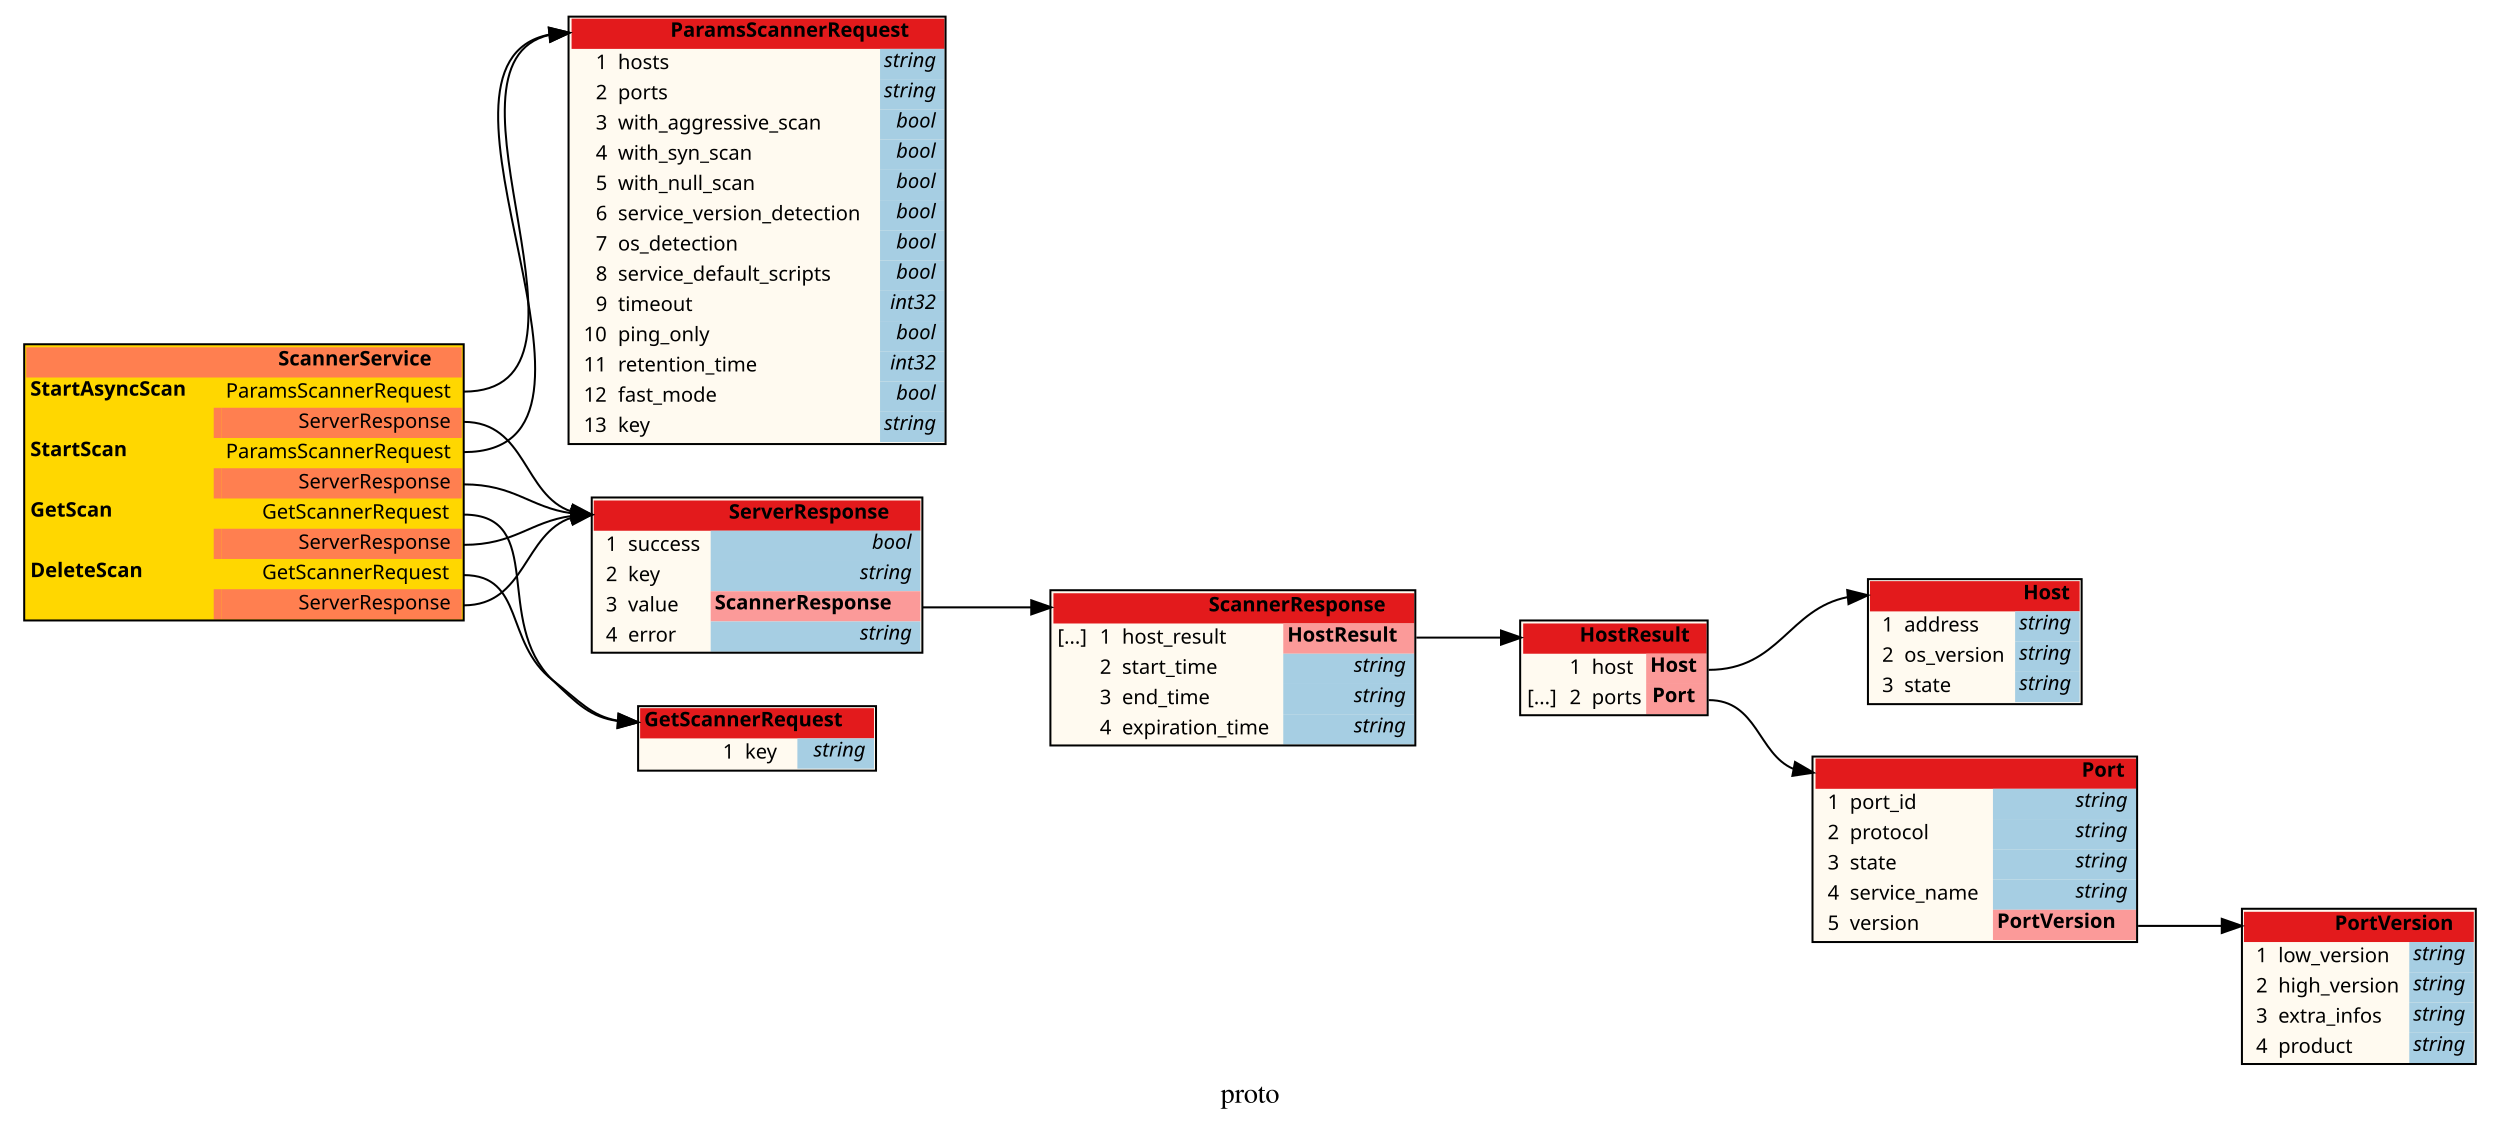
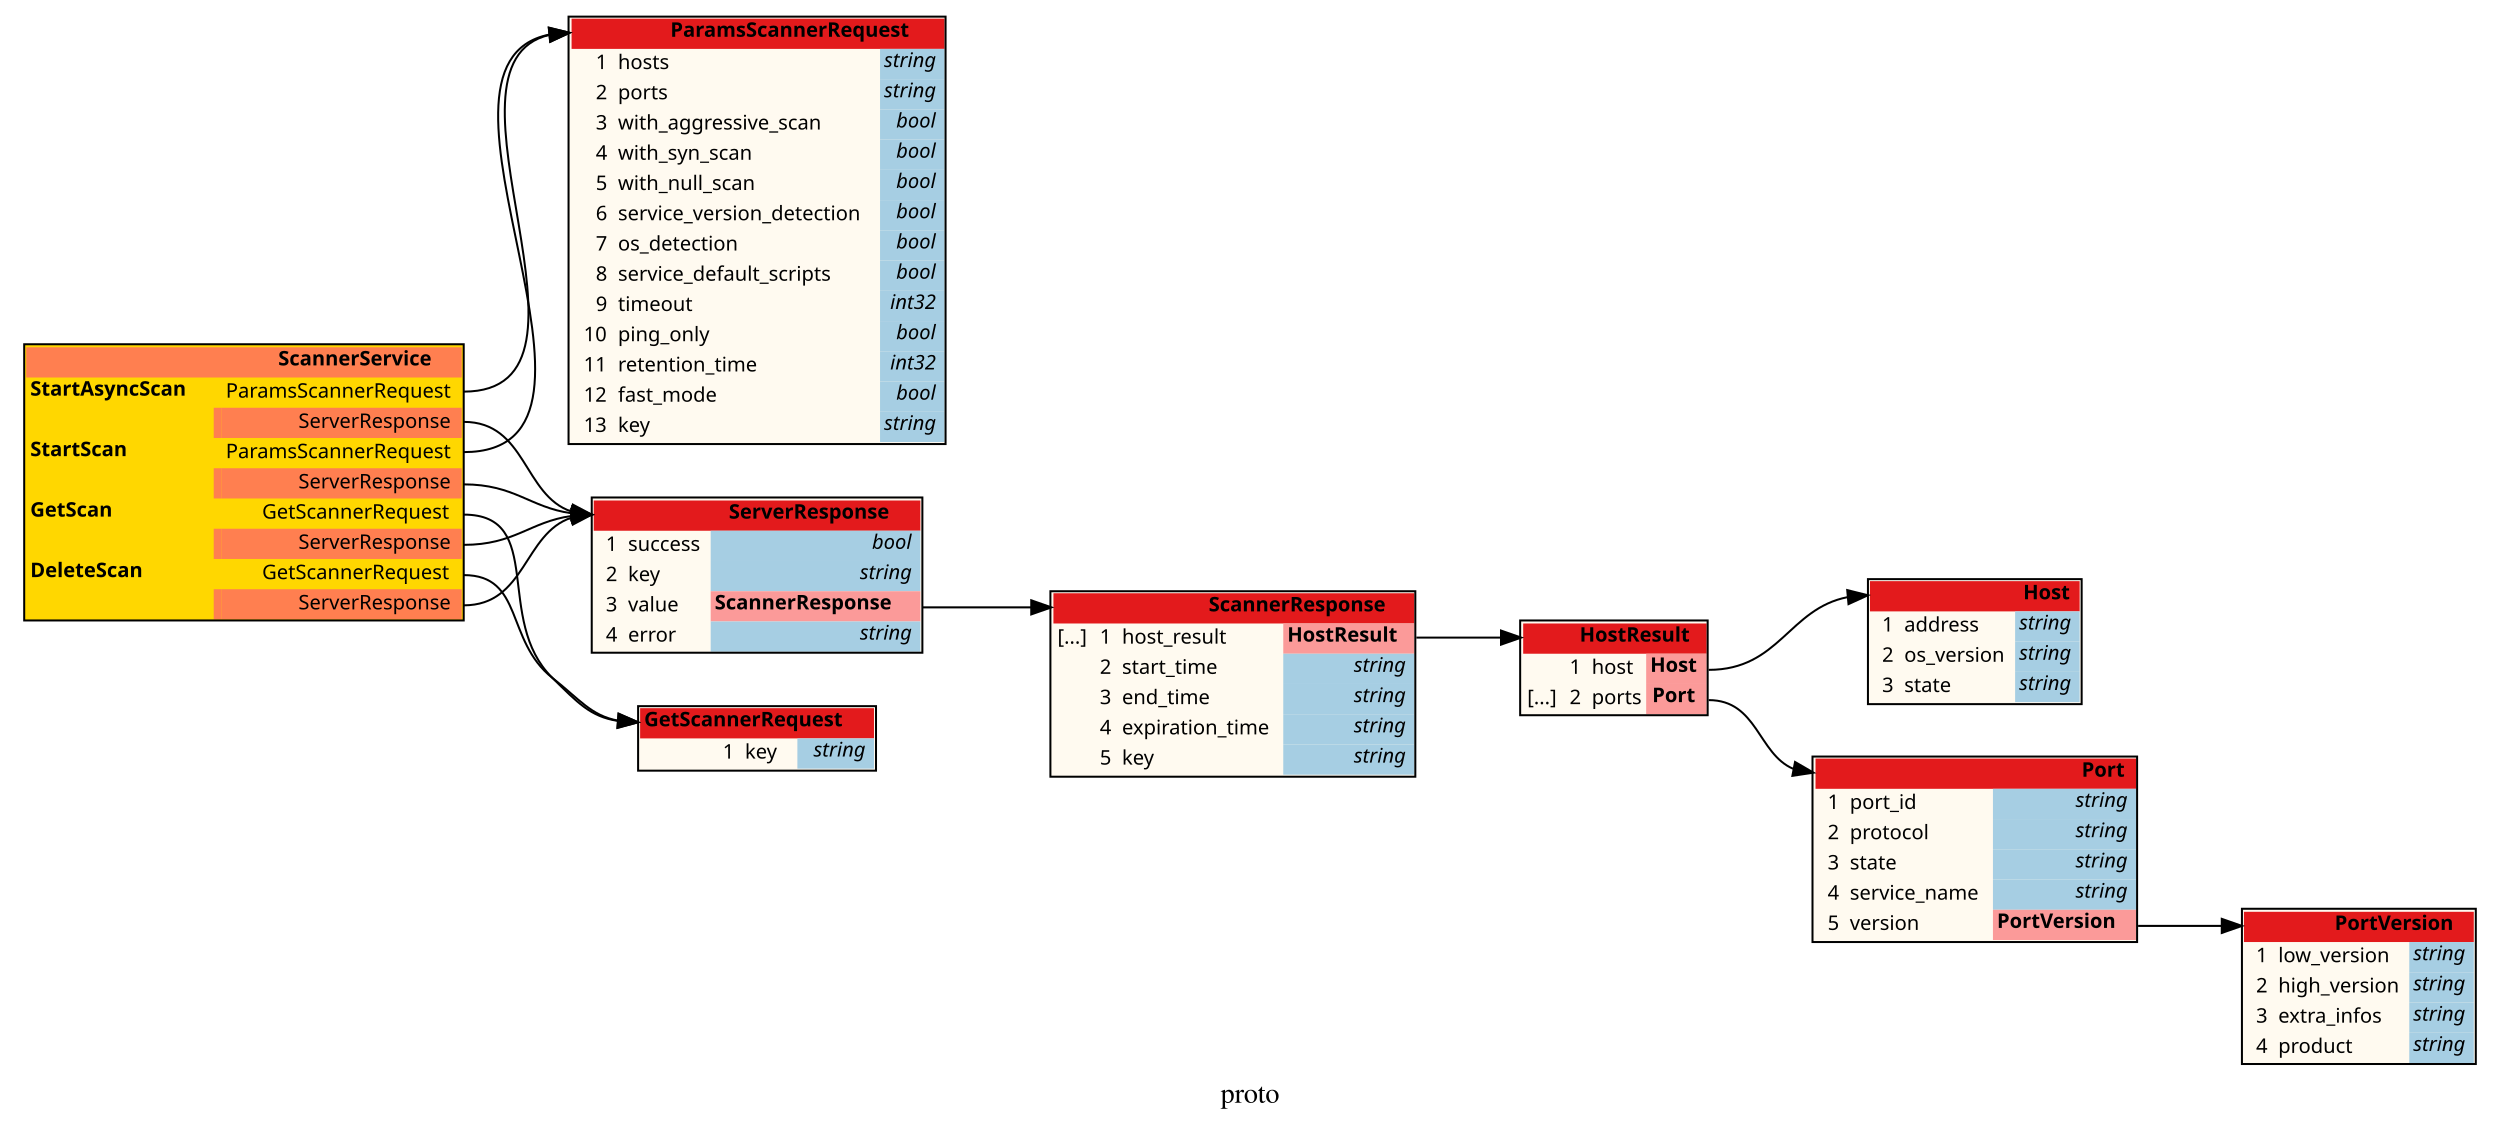
<svg xmlns="http://www.w3.org/2000/svg" xmlns:xlink="http://www.w3.org/1999/xlink" width="1240pt" height="559pt" viewBox="0.00 0.00 1240.00 558.50">
  <g id="graph0" class="graph" transform="scale(1 1) rotate(0) translate(4 554.5)">
    <g id="a_graph0">
      <a xlink:title="proto">
        <text text-anchor="middle" x="616" y="-7.8" font-family="Times,serif" font-size="14.00">proto</text>
      </a>
    </g>
    <g id="node1" class="node">
      <g id="a_node1">
-         <a xlink:title="proto.Host">
-           <polygon fill="#fffaf0" stroke="transparent" points="922.5,-205.5 922.5,-267.5 1028.5,-267.5 1028.5,-205.5 922.5,-205.5" />
-           <polygon fill="#e31a1c" stroke="transparent" points="923.5,-251.5 923.5,-266.5 1027.5,-266.5 1027.5,-251.5 923.5,-251.5" />
-           <text text-anchor="start" x="999.5" y="-257.5" font-family="Ubuntu" font-weight="bold" font-size="10.00">Host</text>
-           <text text-anchor="start" x="929.5" y="-241.5" font-family="Ubuntu" font-size="10.00">1</text>
-           <text text-anchor="start" x="940.5" y="-241.5" font-family="Ubuntu" font-size="10.00">address</text>
-           <polygon fill="#a6cee3" stroke="transparent" points="995.5,-236.5 995.5,-251.5 1027.5,-251.5 1027.5,-236.5 995.5,-236.5" />
-           <text text-anchor="start" x="997.5" y="-242.5" font-family="Ubuntu" font-style="italic" font-size="10.00">string</text>
-           <text text-anchor="start" x="929.5" y="-226.5" font-family="Ubuntu" font-size="10.00">2</text>
-           <text text-anchor="start" x="940.5" y="-226.5" font-family="Ubuntu" font-size="10.00">os_version</text>
-           <polygon fill="#a6cee3" stroke="transparent" points="995.5,-221.5 995.5,-236.5 1027.5,-236.5 1027.5,-221.5 995.5,-221.5" />
-           <text text-anchor="start" x="997.5" y="-227.5" font-family="Ubuntu" font-style="italic" font-size="10.00">string</text>
-           <text text-anchor="start" x="929.5" y="-211.5" font-family="Ubuntu" font-size="10.00">3</text>
-           <text text-anchor="start" x="940.5" y="-211.5" font-family="Ubuntu" font-size="10.00">state</text>
-           <polygon fill="#a6cee3" stroke="transparent" points="995.5,-206.5 995.5,-221.5 1027.5,-221.5 1027.5,-206.5 995.5,-206.5" />
-           <text text-anchor="start" x="997.5" y="-212.5" font-family="Ubuntu" font-style="italic" font-size="10.00">string</text>
-           <polygon fill="none" stroke="black" points="922.5,-205.5 922.5,-267.5 1028.5,-267.5 1028.5,-205.5 922.5,-205.5" />
-         </a>
-       </g>
-     </g>
-     <g id="node2" class="node">
-       <g id="a_node2">
-         <a xlink:title="proto.ScannerResponse">
-           <polygon fill="#fffaf0" stroke="transparent" points="517,-185 517,-262 698,-262 698,-185 517,-185" />
-           <polygon fill="#e31a1c" stroke="transparent" points="518.5,-245.5 518.5,-260.5 697.5,-260.5 697.5,-245.5 518.5,-245.5" />
-           <text text-anchor="start" x="595.5" y="-251.5" font-family="Ubuntu" font-weight="bold" font-size="10.00">ScannerResponse</text>
-           <text text-anchor="start" x="520.5" y="-235.5" font-family="Ubuntu" font-size="10.00">[...]</text>
-           <text text-anchor="start" x="541.5" y="-235.5" font-family="Ubuntu" font-size="10.00">1</text>
-           <text text-anchor="start" x="552.5" y="-235.5" font-family="Ubuntu" font-size="10.00">host_result</text>
-           <polygon fill="#fb9a99" stroke="transparent" points="632.5,-230.5 632.5,-245.5 697.5,-245.5 697.5,-230.5 632.5,-230.5" />
-           <text text-anchor="start" x="634.5" y="-236.5" font-family="Ubuntu" font-weight="bold" font-size="10.00">HostResult</text>
-           <text text-anchor="start" x="541.5" y="-220.5" font-family="Ubuntu" font-size="10.00">2</text>
-           <text text-anchor="start" x="552.5" y="-220.5" font-family="Ubuntu" font-size="10.00">start_time</text>
-           <polygon fill="#a6cee3" stroke="transparent" points="632.5,-215.5 632.5,-230.5 697.5,-230.5 697.5,-215.5 632.5,-215.5" />
-           <text text-anchor="start" x="667.5" y="-221.5" font-family="Ubuntu" font-style="italic" font-size="10.00">string</text>
-           <text text-anchor="start" x="541.5" y="-205.5" font-family="Ubuntu" font-size="10.00">3</text>
-           <text text-anchor="start" x="552.5" y="-205.5" font-family="Ubuntu" font-size="10.00">end_time</text>
-           <polygon fill="#a6cee3" stroke="transparent" points="632.5,-200.5 632.5,-215.5 697.5,-215.5 697.5,-200.5 632.5,-200.5" />
-           <text text-anchor="start" x="667.5" y="-206.5" font-family="Ubuntu" font-style="italic" font-size="10.00">string</text>
-           <text text-anchor="start" x="541.5" y="-190.5" font-family="Ubuntu" font-size="10.00">4</text>
-           <text text-anchor="start" x="552.5" y="-190.5" font-family="Ubuntu" font-size="10.00">expiration_time</text>
-           <polygon fill="#a6cee3" stroke="transparent" points="632.5,-185.5 632.5,-200.5 697.5,-200.5 697.5,-185.5 632.5,-185.5" />
-           <text text-anchor="start" x="667.5" y="-191.5" font-family="Ubuntu" font-style="italic" font-size="10.00">string</text>
-           <polygon fill="none" stroke="black" points="517,-185 517,-262 698,-262 698,-185 517,-185" />
-         </a>
-       </g>
-     </g>
-     <g id="node7" class="node">
-       <g id="a_node7">
-         <a xlink:title="proto.HostResult">
-           <polygon fill="#fffaf0" stroke="transparent" points="750,-200 750,-247 843,-247 843,-200 750,-200" />
-           <polygon fill="#e31a1c" stroke="transparent" points="751.5,-230.5 751.5,-245.5 842.5,-245.5 842.5,-230.5 751.5,-230.5" />
-           <text text-anchor="start" x="779.5" y="-236.5" font-family="Ubuntu" font-weight="bold" font-size="10.00">HostResult</text>
-           <text text-anchor="start" x="774.5" y="-220.5" font-family="Ubuntu" font-size="10.00">1</text>
-           <text text-anchor="start" x="785.5" y="-220.5" font-family="Ubuntu" font-size="10.00">host</text>
-           <polygon fill="#fb9a99" stroke="transparent" points="812.5,-215.5 812.5,-230.5 842.5,-230.5 842.5,-215.5 812.5,-215.5" />
-           <text text-anchor="start" x="814.5" y="-221.5" font-family="Ubuntu" font-weight="bold" font-size="10.00">Host</text>
-           <text text-anchor="start" x="753.5" y="-205.5" font-family="Ubuntu" font-size="10.00">[...]</text>
-           <text text-anchor="start" x="774.5" y="-205.5" font-family="Ubuntu" font-size="10.00">2</text>
-           <text text-anchor="start" x="785.5" y="-205.5" font-family="Ubuntu" font-size="10.00">ports</text>
-           <polygon fill="#fb9a99" stroke="transparent" points="812.5,-200.5 812.5,-215.5 842.5,-215.5 842.5,-200.5 812.5,-200.5" />
-           <text text-anchor="start" x="815.5" y="-206.5" font-family="Ubuntu" font-weight="bold" font-size="10.00">Port</text>
-           <polygon fill="none" stroke="black" points="750,-200 750,-247 843,-247 843,-200 750,-200" />
-         </a>
-       </g>
-     </g>
-     <g id="edge8" class="edge">
-       <g id="a_edge8">
-         <a xlink:title="Ja_104 --&gt; Ja_103">
-           <path fill="none" stroke="#000000" d="M698.5,-238.5C717.82,-238.5 725.03,-238.5 740.37,-238.5" />
-           <polygon fill="#000000" stroke="#000000" points="740.5,-242 750.5,-238.5 740.5,-235 740.5,-242" />
-         </a>
-       </g>
-     </g>
-     <g id="node3" class="node">
-       <g id="a_node3">
-         <a xlink:title="proto.ServerResponse">
-           <polygon fill="#fffaf0" stroke="transparent" points="289.5,-231 289.5,-308 453.5,-308 453.5,-231 289.5,-231" />
-           <polygon fill="#e31a1c" stroke="transparent" points="290.5,-291.5 290.5,-306.5 452.5,-306.5 452.5,-291.5 290.5,-291.5" />
-           <text text-anchor="start" x="357.5" y="-297.5" font-family="Ubuntu" font-weight="bold" font-size="10.00">ServerResponse</text>
-           <text text-anchor="start" x="296.5" y="-281.5" font-family="Ubuntu" font-size="10.00">1</text>
-           <text text-anchor="start" x="307.5" y="-281.5" font-family="Ubuntu" font-size="10.00">success</text>
-           <polygon fill="#a6cee3" stroke="transparent" points="348.5,-276.5 348.5,-291.5 452.5,-291.5 452.5,-276.5 348.5,-276.5" />
-           <text text-anchor="start" x="428.5" y="-282.5" font-family="Ubuntu" font-style="italic" font-size="10.00">bool</text>
-           <text text-anchor="start" x="296.5" y="-266.5" font-family="Ubuntu" font-size="10.00">2</text>
-           <text text-anchor="start" x="307.5" y="-266.5" font-family="Ubuntu" font-size="10.00">key</text>
-           <polygon fill="#a6cee3" stroke="transparent" points="348.5,-261.5 348.5,-276.5 452.5,-276.5 452.5,-261.5 348.5,-261.5" />
-           <text text-anchor="start" x="422.5" y="-267.5" font-family="Ubuntu" font-style="italic" font-size="10.00">string</text>
-           <text text-anchor="start" x="296.5" y="-251.5" font-family="Ubuntu" font-size="10.00">3</text>
-           <text text-anchor="start" x="307.5" y="-251.5" font-family="Ubuntu" font-size="10.00">value</text>
-           <polygon fill="#fb9a99" stroke="transparent" points="348.5,-246.5 348.5,-261.5 452.5,-261.5 452.5,-246.5 348.5,-246.5" />
-           <text text-anchor="start" x="350.5" y="-252.5" font-family="Ubuntu" font-weight="bold" font-size="10.00">ScannerResponse</text>
-           <text text-anchor="start" x="296.5" y="-236.5" font-family="Ubuntu" font-size="10.00">4</text>
-           <text text-anchor="start" x="307.5" y="-236.5" font-family="Ubuntu" font-size="10.00">error</text>
-           <polygon fill="#a6cee3" stroke="transparent" points="348.5,-231.5 348.5,-246.5 452.5,-246.5 452.5,-231.5 348.5,-231.5" />
-           <text text-anchor="start" x="422.5" y="-237.5" font-family="Ubuntu" font-style="italic" font-size="10.00">string</text>
-           <polygon fill="none" stroke="black" points="289.5,-231 289.5,-308 453.5,-308 453.5,-231 289.5,-231" />
-         </a>
-       </g>
-     </g>
-     <g id="edge3" class="edge">
-       <g id="a_edge3">
-         <a xlink:title="Ja_107 --&gt; Ja_104">
-           <path fill="none" stroke="#000000" d="M453.5,-253.5C478.28,-253.5 486.87,-253.5 507.47,-253.5" />
-           <polygon fill="#000000" stroke="#000000" points="507.5,-257 517.5,-253.5 507.5,-250 507.5,-257" />
-         </a>
-       </g>
-     </g>
-     <g id="node4" class="node">
-       <g id="a_node4">
        <a xlink:title="ScannerService">
          <polygon fill="#ffd700" stroke="transparent" points="8,-247 8,-384 226,-384 226,-247 8,-247" />
          <polygon fill="#ff7f50" stroke="transparent" points="9,-367.5 9,-382.5 225,-382.5 225,-367.5 9,-367.5" />
          <text text-anchor="start" x="134" y="-373.5" font-family="Ubuntu" font-weight="bold" font-size="10.00">ScannerService</text>
          <text text-anchor="start" x="11" y="-358.5" font-family="Ubuntu" font-weight="bold" font-size="10.00">StartAsyncScan</text>
          <text text-anchor="start" x="108" y="-357.5" font-family="Ubuntu" font-size="10.00">ParamsScannerRequest</text>
          <polygon fill="#ff7f50" stroke="transparent" points="102,-337.5 102,-352.5 106,-352.5 106,-337.5 102,-337.5" />
          <polygon fill="#ff7f50" stroke="transparent" points="106,-337.5 106,-352.5 225,-352.5 225,-337.5 106,-337.5" />
          <text text-anchor="start" x="144" y="-342.5" font-family="Ubuntu" font-size="10.00">ServerResponse</text>
          <text text-anchor="start" x="11" y="-328.5" font-family="Ubuntu" font-weight="bold" font-size="10.00">StartScan</text>
          <text text-anchor="start" x="108" y="-327.5" font-family="Ubuntu" font-size="10.00">ParamsScannerRequest</text>
          <polygon fill="#ff7f50" stroke="transparent" points="102,-307.5 102,-322.5 106,-322.5 106,-307.5 102,-307.5" />
          <polygon fill="#ff7f50" stroke="transparent" points="106,-307.5 106,-322.5 225,-322.5 225,-307.5 106,-307.5" />
          <text text-anchor="start" x="144" y="-312.5" font-family="Ubuntu" font-size="10.00">ServerResponse</text>
          <text text-anchor="start" x="11" y="-298.5" font-family="Ubuntu" font-weight="bold" font-size="10.00">GetScan</text>
          <text text-anchor="start" x="126" y="-297.5" font-family="Ubuntu" font-size="10.00">GetScannerRequest</text>
          <polygon fill="#ff7f50" stroke="transparent" points="102,-277.5 102,-292.5 106,-292.5 106,-277.5 102,-277.5" />
          <polygon fill="#ff7f50" stroke="transparent" points="106,-277.5 106,-292.5 225,-292.5 225,-277.5 106,-277.5" />
          <text text-anchor="start" x="144" y="-282.5" font-family="Ubuntu" font-size="10.00">ServerResponse</text>
          <text text-anchor="start" x="11" y="-268.5" font-family="Ubuntu" font-weight="bold" font-size="10.00">DeleteScan</text>
          <text text-anchor="start" x="126" y="-267.5" font-family="Ubuntu" font-size="10.00">GetScannerRequest</text>
          <polygon fill="#ff7f50" stroke="transparent" points="102,-247.5 102,-262.5 106,-262.5 106,-247.5 102,-247.5" />
          <polygon fill="#ff7f50" stroke="transparent" points="106,-247.5 106,-262.5 225,-262.5 225,-247.5 106,-247.5" />
          <text text-anchor="start" x="144" y="-252.5" font-family="Ubuntu" font-size="10.00">ServerResponse</text>
          <polygon fill="none" stroke="black" points="8,-247 8,-384 226,-384 226,-247 8,-247" />
        </a>
      </g>
    </g>
-     <g id="edge5" class="edge">
-       <g id="a_edge5">
-         <a xlink:title="Ja_108 --&gt; Ja_107">
-           <path fill="none" stroke="#000000" d="M226,-284.5C251.26,-284.5 258.69,-295.88 279.36,-298.82" />
-           <polygon fill="#000000" stroke="#000000" points="279.29,-302.32 289.5,-299.5 279.76,-295.34 279.29,-302.32" />
-         </a>
-       </g>
-     </g>
-     <g id="edge10" class="edge">
-       <g id="a_edge10">
-         <a xlink:title="Ja_108 --&gt; Ja_107">
-           <path fill="none" stroke="#000000" d="M226,-345.5C257.04,-345.5 255.52,-309.01 279.43,-301.03" />
-           <polygon fill="#000000" stroke="#000000" points="280.14,-304.46 289.5,-299.5 279.09,-297.54 280.14,-304.46" />
-         </a>
-       </g>
-     </g>
-     <g id="edge11" class="edge">
-       <g id="a_edge11">
-         <a xlink:title="Ja_108 --&gt; Ja_107">
-           <path fill="none" stroke="#000000" d="M226,-314.5C251.26,-314.5 258.69,-303.12 279.36,-300.18" />
-           <polygon fill="#000000" stroke="#000000" points="279.76,-303.66 289.5,-299.5 279.29,-296.68 279.76,-303.66" />
-         </a>
-       </g>
-     </g>
-     <g id="edge13" class="edge">
-       <g id="a_edge13">
-         <a xlink:title="Ja_108 --&gt; Ja_107">
-           <path fill="none" stroke="#000000" d="M226,-254.5C256.81,-254.5 255.67,-290.19 279.49,-298" />
-           <polygon fill="#000000" stroke="#000000" points="279.09,-301.48 289.5,-299.5 280.13,-294.56 279.09,-301.48" />
-         </a>
-       </g>
-     </g>
-     <g id="node8" class="node">
-       <g id="a_node8">
+     <g id="node3" class="node">
+       <g id="a_node3">
        <a xlink:title="proto.ParamsScannerRequest">
          <polygon fill="#fffaf0" stroke="transparent" points="278,-334.5 278,-546.5 465,-546.5 465,-334.5 278,-334.5" />
          <polygon fill="#e31a1c" stroke="transparent" points="279.5,-530.5 279.5,-545.5 464.5,-545.5 464.5,-530.5 279.5,-530.5" />
          <text text-anchor="start" x="328.5" y="-536.5" font-family="Ubuntu" font-weight="bold" font-size="10.00">ParamsScannerRequest</text>
          <text text-anchor="start" x="291.5" y="-520.5" font-family="Ubuntu" font-size="10.00">1</text>
          <text text-anchor="start" x="302.5" y="-520.5" font-family="Ubuntu" font-size="10.00">hosts</text>
          <polygon fill="#a6cee3" stroke="transparent" points="432.5,-515.5 432.5,-530.5 464.5,-530.5 464.5,-515.5 432.5,-515.5" />
          <text text-anchor="start" x="434.5" y="-521.5" font-family="Ubuntu" font-style="italic" font-size="10.00">string</text>
          <text text-anchor="start" x="291.5" y="-505.5" font-family="Ubuntu" font-size="10.00">2</text>
          <text text-anchor="start" x="302.5" y="-505.5" font-family="Ubuntu" font-size="10.00">ports</text>
          <polygon fill="#a6cee3" stroke="transparent" points="432.5,-500.5 432.5,-515.5 464.5,-515.5 464.5,-500.5 432.5,-500.5" />
          <text text-anchor="start" x="434.5" y="-506.5" font-family="Ubuntu" font-style="italic" font-size="10.00">string</text>
          <text text-anchor="start" x="291.5" y="-490.5" font-family="Ubuntu" font-size="10.00">3</text>
          <text text-anchor="start" x="302.5" y="-490.5" font-family="Ubuntu" font-size="10.00">with_aggressive_scan</text>
          <polygon fill="#a6cee3" stroke="transparent" points="432.5,-485.5 432.5,-500.5 464.5,-500.5 464.5,-485.5 432.5,-485.5" />
          <text text-anchor="start" x="440.5" y="-491.5" font-family="Ubuntu" font-style="italic" font-size="10.00">bool</text>
          <text text-anchor="start" x="291.5" y="-475.5" font-family="Ubuntu" font-size="10.00">4</text>
          <text text-anchor="start" x="302.5" y="-475.5" font-family="Ubuntu" font-size="10.00">with_syn_scan</text>
          <polygon fill="#a6cee3" stroke="transparent" points="432.5,-470.5 432.5,-485.5 464.5,-485.5 464.5,-470.5 432.5,-470.5" />
          <text text-anchor="start" x="440.5" y="-476.5" font-family="Ubuntu" font-style="italic" font-size="10.00">bool</text>
          <text text-anchor="start" x="291.5" y="-460.5" font-family="Ubuntu" font-size="10.00">5</text>
          <text text-anchor="start" x="302.5" y="-460.5" font-family="Ubuntu" font-size="10.00">with_null_scan</text>
          <polygon fill="#a6cee3" stroke="transparent" points="432.5,-455.5 432.5,-470.5 464.5,-470.5 464.5,-455.5 432.5,-455.5" />
          <text text-anchor="start" x="440.5" y="-461.5" font-family="Ubuntu" font-style="italic" font-size="10.00">bool</text>
          <text text-anchor="start" x="291.5" y="-445.5" font-family="Ubuntu" font-size="10.00">6</text>
          <text text-anchor="start" x="302.5" y="-445.5" font-family="Ubuntu" font-size="10.00">service_version_detection</text>
          <polygon fill="#a6cee3" stroke="transparent" points="432.5,-440.5 432.5,-455.5 464.5,-455.5 464.5,-440.5 432.5,-440.5" />
          <text text-anchor="start" x="440.5" y="-446.5" font-family="Ubuntu" font-style="italic" font-size="10.00">bool</text>
          <text text-anchor="start" x="291.5" y="-430.5" font-family="Ubuntu" font-size="10.00">7</text>
          <text text-anchor="start" x="302.5" y="-430.5" font-family="Ubuntu" font-size="10.00">os_detection</text>
          <polygon fill="#a6cee3" stroke="transparent" points="432.5,-425.5 432.5,-440.5 464.5,-440.5 464.5,-425.5 432.5,-425.5" />
          <text text-anchor="start" x="440.5" y="-431.5" font-family="Ubuntu" font-style="italic" font-size="10.00">bool</text>
          <text text-anchor="start" x="291.5" y="-415.5" font-family="Ubuntu" font-size="10.00">8</text>
          <text text-anchor="start" x="302.5" y="-415.5" font-family="Ubuntu" font-size="10.00">service_default_scripts</text>
          <polygon fill="#a6cee3" stroke="transparent" points="432.5,-410.5 432.5,-425.5 464.5,-425.5 464.5,-410.5 432.5,-410.5" />
          <text text-anchor="start" x="440.5" y="-416.5" font-family="Ubuntu" font-style="italic" font-size="10.00">bool</text>
          <text text-anchor="start" x="291.5" y="-400.5" font-family="Ubuntu" font-size="10.00">9</text>
          <text text-anchor="start" x="302.5" y="-400.5" font-family="Ubuntu" font-size="10.00">timeout</text>
          <polygon fill="#a6cee3" stroke="transparent" points="432.5,-395.5 432.5,-410.5 464.5,-410.5 464.5,-395.5 432.5,-395.5" />
          <text text-anchor="start" x="437.5" y="-401.5" font-family="Ubuntu" font-style="italic" font-size="10.00">int32</text>
          <text text-anchor="start" x="285.5" y="-385.5" font-family="Ubuntu" font-size="10.00">10</text>
          <text text-anchor="start" x="302.5" y="-385.5" font-family="Ubuntu" font-size="10.00">ping_only</text>
          <polygon fill="#a6cee3" stroke="transparent" points="432.5,-380.5 432.5,-395.5 464.5,-395.5 464.5,-380.5 432.5,-380.5" />
          <text text-anchor="start" x="440.5" y="-386.5" font-family="Ubuntu" font-style="italic" font-size="10.00">bool</text>
          <text text-anchor="start" x="285.5" y="-370.5" font-family="Ubuntu" font-size="10.00">11</text>
          <text text-anchor="start" x="302.5" y="-370.5" font-family="Ubuntu" font-size="10.00">retention_time</text>
          <polygon fill="#a6cee3" stroke="transparent" points="432.5,-365.5 432.5,-380.5 464.5,-380.5 464.5,-365.5 432.5,-365.5" />
          <text text-anchor="start" x="437.5" y="-371.5" font-family="Ubuntu" font-style="italic" font-size="10.00">int32</text>
          <text text-anchor="start" x="285.5" y="-355.5" font-family="Ubuntu" font-size="10.00">12</text>
          <text text-anchor="start" x="302.5" y="-355.5" font-family="Ubuntu" font-size="10.00">fast_mode</text>
          <polygon fill="#a6cee3" stroke="transparent" points="432.5,-350.5 432.5,-365.5 464.5,-365.5 464.5,-350.5 432.5,-350.5" />
          <text text-anchor="start" x="440.5" y="-356.5" font-family="Ubuntu" font-style="italic" font-size="10.00">bool</text>
          <text text-anchor="start" x="285.5" y="-340.5" font-family="Ubuntu" font-size="10.00">13</text>
          <text text-anchor="start" x="302.5" y="-340.5" font-family="Ubuntu" font-size="10.00">key</text>
          <polygon fill="#a6cee3" stroke="transparent" points="432.5,-335.5 432.5,-350.5 464.5,-350.5 464.5,-335.5 432.5,-335.5" />
          <text text-anchor="start" x="434.5" y="-341.5" font-family="Ubuntu" font-style="italic" font-size="10.00">string</text>
          <polygon fill="none" stroke="black" points="278,-334.5 278,-546.5 465,-546.5 465,-334.5 278,-334.5" />
        </a>
      </g>
    </g>
-     <g id="edge4" class="edge">
-       <g id="a_edge4">
-         <a xlink:title="Ja_108 --&gt; Ja_105">
-           <path fill="none" stroke="#000000" d="M226,-330.5C317.62,-330.5 193.6,-522.57 268.37,-537.57" />
-           <polygon fill="#000000" stroke="#000000" points="268.22,-541.07 278.5,-538.5 268.86,-534.1 268.22,-541.07" />
-         </a>
-       </g>
-     </g>
    <g id="edge9" class="edge">
      <g id="a_edge9">
        <a xlink:title="Ja_108 --&gt; Ja_105">
          <path fill="none" stroke="#000000" d="M226,-360.5C304.78,-360.5 205.73,-522.87 268.53,-537.45" />
          <polygon fill="#000000" stroke="#000000" points="268.19,-540.94 278.5,-538.5 268.92,-533.98 268.19,-540.94" />
        </a>
      </g>
    </g>
-     <g id="node9" class="node">
-       <g id="a_node9">
+     <g id="edge11" class="edge">
+       <g id="a_edge11">
+         <a xlink:title="Ja_108 --&gt; Ja_105">
+           <path fill="none" stroke="#000000" d="M226,-330.5C317.62,-330.5 193.6,-522.57 268.37,-537.57" />
+           <polygon fill="#000000" stroke="#000000" points="268.22,-541.07 278.5,-538.5 268.86,-534.1 268.22,-541.07" />
+         </a>
+       </g>
+     </g>
+     <g id="node4" class="node">
+       <g id="a_node4">
        <a xlink:title="proto.GetScannerRequest">
          <polygon fill="#fffaf0" stroke="transparent" points="312.5,-172.5 312.5,-204.5 430.5,-204.5 430.5,-172.5 312.5,-172.5" />
          <polygon fill="#e31a1c" stroke="transparent" points="313.5,-188.5 313.5,-203.5 429.5,-203.5 429.5,-188.5 313.5,-188.5" />
          <text text-anchor="start" x="315.5" y="-194.5" font-family="Ubuntu" font-weight="bold" font-size="10.00">GetScannerRequest</text>
          <text text-anchor="start" x="354.5" y="-178.5" font-family="Ubuntu" font-size="10.00">1</text>
          <text text-anchor="start" x="365.5" y="-178.5" font-family="Ubuntu" font-size="10.00">key</text>
          <polygon fill="#a6cee3" stroke="transparent" points="391.5,-173.5 391.5,-188.5 429.5,-188.5 429.5,-173.5 391.5,-173.5" />
          <text text-anchor="start" x="399.5" y="-179.5" font-family="Ubuntu" font-style="italic" font-size="10.00">string</text>
          <polygon fill="none" stroke="black" points="312.5,-172.5 312.5,-204.5 430.5,-204.5 430.5,-172.5 312.5,-172.5" />
        </a>
      </g>
    </g>
+     <g id="edge5" class="edge">
+       <g id="a_edge5">
+         <a xlink:title="Ja_108 --&gt; Ja_106">
+           <path fill="none" stroke="#000000" d="M226,-299.5C266.97,-299.5 240.74,-247.18 270,-218.5 282.46,-206.29 288.76,-199.31 302.37,-197.19" />
+           <polygon fill="#000000" stroke="#000000" points="302.76,-200.67 312.5,-196.5 302.28,-193.69 302.76,-200.67" />
+         </a>
+       </g>
+     </g>
+     <g id="edge13" class="edge">
+       <g id="a_edge13">
+         <a xlink:title="Ja_108 --&gt; Ja_106">
+           <path fill="none" stroke="#000000" d="M226,-269.5C255.94,-269.5 246.5,-237.05 270,-218.5 283.69,-207.69 289.21,-199.81 302.49,-197.33" />
+           <polygon fill="#000000" stroke="#000000" points="302.82,-200.81 312.5,-196.5 302.25,-193.84 302.82,-200.81" />
+         </a>
+       </g>
+     </g>
+     <g id="node5" class="node">
+       <g id="a_node5">
+         <a xlink:title="proto.ServerResponse">
+           <polygon fill="#fffaf0" stroke="transparent" points="289.5,-231 289.5,-308 453.5,-308 453.5,-231 289.5,-231" />
+           <polygon fill="#e31a1c" stroke="transparent" points="290.5,-291.5 290.5,-306.5 452.5,-306.5 452.5,-291.5 290.5,-291.5" />
+           <text text-anchor="start" x="357.5" y="-297.5" font-family="Ubuntu" font-weight="bold" font-size="10.00">ServerResponse</text>
+           <text text-anchor="start" x="296.5" y="-281.5" font-family="Ubuntu" font-size="10.00">1</text>
+           <text text-anchor="start" x="307.5" y="-281.5" font-family="Ubuntu" font-size="10.00">success</text>
+           <polygon fill="#a6cee3" stroke="transparent" points="348.5,-276.5 348.5,-291.5 452.5,-291.5 452.5,-276.5 348.5,-276.5" />
+           <text text-anchor="start" x="428.5" y="-282.5" font-family="Ubuntu" font-style="italic" font-size="10.00">bool</text>
+           <text text-anchor="start" x="296.5" y="-266.5" font-family="Ubuntu" font-size="10.00">2</text>
+           <text text-anchor="start" x="307.5" y="-266.5" font-family="Ubuntu" font-size="10.00">key</text>
+           <polygon fill="#a6cee3" stroke="transparent" points="348.5,-261.5 348.5,-276.5 452.5,-276.5 452.5,-261.5 348.5,-261.5" />
+           <text text-anchor="start" x="422.5" y="-267.5" font-family="Ubuntu" font-style="italic" font-size="10.00">string</text>
+           <text text-anchor="start" x="296.5" y="-251.5" font-family="Ubuntu" font-size="10.00">3</text>
+           <text text-anchor="start" x="307.5" y="-251.5" font-family="Ubuntu" font-size="10.00">value</text>
+           <polygon fill="#fb9a99" stroke="transparent" points="348.5,-246.5 348.5,-261.5 452.5,-261.5 452.5,-246.5 348.5,-246.5" />
+           <text text-anchor="start" x="350.5" y="-252.5" font-family="Ubuntu" font-weight="bold" font-size="10.00">ScannerResponse</text>
+           <text text-anchor="start" x="296.5" y="-236.5" font-family="Ubuntu" font-size="10.00">4</text>
+           <text text-anchor="start" x="307.5" y="-236.5" font-family="Ubuntu" font-size="10.00">error</text>
+           <polygon fill="#a6cee3" stroke="transparent" points="348.5,-231.5 348.5,-246.5 452.5,-246.5 452.5,-231.5 348.5,-231.5" />
+           <text text-anchor="start" x="422.5" y="-237.5" font-family="Ubuntu" font-style="italic" font-size="10.00">string</text>
+           <polygon fill="none" stroke="black" points="289.5,-231 289.5,-308 453.5,-308 453.5,-231 289.5,-231" />
+         </a>
+       </g>
+     </g>
+     <g id="edge4" class="edge">
+       <g id="a_edge4">
+         <a xlink:title="Ja_108 --&gt; Ja_107">
+           <path fill="none" stroke="#000000" d="M226,-314.5C251.26,-314.5 258.69,-303.12 279.36,-300.18" />
+           <polygon fill="#000000" stroke="#000000" points="279.76,-303.66 289.5,-299.5 279.29,-296.68 279.76,-303.66" />
+         </a>
+       </g>
+     </g>
    <g id="edge6" class="edge">
      <g id="a_edge6">
-         <a xlink:title="Ja_108 --&gt; Ja_106">
-           <path fill="none" stroke="#000000" d="M226,-269.5C256.27,-269.5 246.15,-236.15 270,-217.5 283.48,-206.95 289.2,-199.68 302.18,-197.33" />
-           <polygon fill="#000000" stroke="#000000" points="302.81,-200.79 312.5,-196.5 302.25,-193.81 302.81,-200.79" />
+         <a xlink:title="Ja_108 --&gt; Ja_107">
+           <path fill="none" stroke="#000000" d="M226,-254.5C256.81,-254.5 255.67,-290.19 279.49,-298" />
+           <polygon fill="#000000" stroke="#000000" points="279.09,-301.48 289.5,-299.5 280.13,-294.56 279.09,-301.48" />
+         </a>
+       </g>
+     </g>
+     <g id="edge10" class="edge">
+       <g id="a_edge10">
+         <a xlink:title="Ja_108 --&gt; Ja_107">
+           <path fill="none" stroke="#000000" d="M226,-345.5C257.04,-345.5 255.52,-309.01 279.43,-301.03" />
+           <polygon fill="#000000" stroke="#000000" points="280.14,-304.46 289.5,-299.5 279.09,-297.54 280.14,-304.46" />
        </a>
      </g>
    </g>
    <g id="edge12" class="edge">
      <g id="a_edge12">
-         <a xlink:title="Ja_108 --&gt; Ja_106">
-           <path fill="none" stroke="#000000" d="M226,-299.5C267.36,-299.5 240.27,-246.25 270,-217.5 282.42,-205.49 288.89,-199.05 302.44,-197.13" />
-           <polygon fill="#000000" stroke="#000000" points="302.74,-200.61 312.5,-196.5 302.3,-193.63 302.74,-200.61" />
-         </a>
-       </g>
-     </g>
-     <g id="node5" class="node">
-       <g id="a_node5">
-         <a xlink:title="proto.PortVersion">
-           <polygon fill="#fffaf0" stroke="transparent" points="1108,-27 1108,-104 1224,-104 1224,-27 1108,-27" />
-           <polygon fill="#e31a1c" stroke="transparent" points="1109,-87.5 1109,-102.5 1223,-102.5 1223,-87.5 1109,-87.5" />
-           <text text-anchor="start" x="1154" y="-93.5" font-family="Ubuntu" font-weight="bold" font-size="10.00">PortVersion</text>
-           <text text-anchor="start" x="1115" y="-77.5" font-family="Ubuntu" font-size="10.00">1</text>
-           <text text-anchor="start" x="1126" y="-77.5" font-family="Ubuntu" font-size="10.00">low_version</text>
-           <polygon fill="#a6cee3" stroke="transparent" points="1191,-72.5 1191,-87.5 1223,-87.5 1223,-72.5 1191,-72.5" />
-           <text text-anchor="start" x="1193" y="-78.5" font-family="Ubuntu" font-style="italic" font-size="10.00">string</text>
-           <text text-anchor="start" x="1115" y="-62.5" font-family="Ubuntu" font-size="10.00">2</text>
-           <text text-anchor="start" x="1126" y="-62.5" font-family="Ubuntu" font-size="10.00">high_version</text>
-           <polygon fill="#a6cee3" stroke="transparent" points="1191,-57.5 1191,-72.5 1223,-72.5 1223,-57.5 1191,-57.5" />
-           <text text-anchor="start" x="1193" y="-63.5" font-family="Ubuntu" font-style="italic" font-size="10.00">string</text>
-           <text text-anchor="start" x="1115" y="-47.5" font-family="Ubuntu" font-size="10.00">3</text>
-           <text text-anchor="start" x="1126" y="-47.5" font-family="Ubuntu" font-size="10.00">extra_infos</text>
-           <polygon fill="#a6cee3" stroke="transparent" points="1191,-42.5 1191,-57.5 1223,-57.5 1223,-42.5 1191,-42.5" />
-           <text text-anchor="start" x="1193" y="-48.5" font-family="Ubuntu" font-style="italic" font-size="10.00">string</text>
-           <text text-anchor="start" x="1115" y="-32.5" font-family="Ubuntu" font-size="10.00">4</text>
-           <text text-anchor="start" x="1126" y="-32.5" font-family="Ubuntu" font-size="10.00">product</text>
-           <polygon fill="#a6cee3" stroke="transparent" points="1191,-27.5 1191,-42.5 1223,-42.5 1223,-27.5 1191,-27.5" />
-           <text text-anchor="start" x="1193" y="-33.5" font-family="Ubuntu" font-style="italic" font-size="10.00">string</text>
-           <polygon fill="none" stroke="black" points="1108,-27 1108,-104 1224,-104 1224,-27 1108,-27" />
+         <a xlink:title="Ja_108 --&gt; Ja_107">
+           <path fill="none" stroke="#000000" d="M226,-284.5C251.26,-284.5 258.69,-295.88 279.36,-298.82" />
+           <polygon fill="#000000" stroke="#000000" points="279.29,-302.32 289.5,-299.5 279.76,-295.34 279.29,-302.32" />
+         </a>
+       </g>
+     </g>
+     <g id="node2" class="node">
+       <g id="a_node2">
+         <a xlink:title="proto.HostResult">
+           <polygon fill="#fffaf0" stroke="transparent" points="750,-200 750,-247 843,-247 843,-200 750,-200" />
+           <polygon fill="#e31a1c" stroke="transparent" points="751.5,-230.5 751.5,-245.5 842.5,-245.5 842.5,-230.5 751.5,-230.5" />
+           <text text-anchor="start" x="779.5" y="-236.5" font-family="Ubuntu" font-weight="bold" font-size="10.00">HostResult</text>
+           <text text-anchor="start" x="774.5" y="-220.5" font-family="Ubuntu" font-size="10.00">1</text>
+           <text text-anchor="start" x="785.5" y="-220.5" font-family="Ubuntu" font-size="10.00">host</text>
+           <polygon fill="#fb9a99" stroke="transparent" points="812.5,-215.5 812.5,-230.5 842.5,-230.5 842.5,-215.5 812.5,-215.5" />
+           <text text-anchor="start" x="814.5" y="-221.5" font-family="Ubuntu" font-weight="bold" font-size="10.00">Host</text>
+           <text text-anchor="start" x="753.5" y="-205.5" font-family="Ubuntu" font-size="10.00">[...]</text>
+           <text text-anchor="start" x="774.5" y="-205.5" font-family="Ubuntu" font-size="10.00">2</text>
+           <text text-anchor="start" x="785.5" y="-205.5" font-family="Ubuntu" font-size="10.00">ports</text>
+           <polygon fill="#fb9a99" stroke="transparent" points="812.5,-200.5 812.5,-215.5 842.5,-215.5 842.5,-200.5 812.5,-200.5" />
+           <text text-anchor="start" x="815.5" y="-206.5" font-family="Ubuntu" font-weight="bold" font-size="10.00">Port</text>
+           <polygon fill="none" stroke="black" points="750,-200 750,-247 843,-247 843,-200 750,-200" />
        </a>
      </g>
    </g>
    <g id="node6" class="node">
      <g id="a_node6">
+         <a xlink:title="proto.Host">
+           <polygon fill="#fffaf0" stroke="transparent" points="922.5,-205.5 922.5,-267.5 1028.5,-267.5 1028.5,-205.5 922.5,-205.5" />
+           <polygon fill="#e31a1c" stroke="transparent" points="923.5,-251.5 923.5,-266.5 1027.5,-266.5 1027.5,-251.5 923.5,-251.5" />
+           <text text-anchor="start" x="999.5" y="-257.5" font-family="Ubuntu" font-weight="bold" font-size="10.00">Host</text>
+           <text text-anchor="start" x="929.5" y="-241.5" font-family="Ubuntu" font-size="10.00">1</text>
+           <text text-anchor="start" x="940.5" y="-241.5" font-family="Ubuntu" font-size="10.00">address</text>
+           <polygon fill="#a6cee3" stroke="transparent" points="995.5,-236.5 995.5,-251.5 1027.5,-251.5 1027.5,-236.5 995.5,-236.5" />
+           <text text-anchor="start" x="997.5" y="-242.5" font-family="Ubuntu" font-style="italic" font-size="10.00">string</text>
+           <text text-anchor="start" x="929.5" y="-226.5" font-family="Ubuntu" font-size="10.00">2</text>
+           <text text-anchor="start" x="940.5" y="-226.5" font-family="Ubuntu" font-size="10.00">os_version</text>
+           <polygon fill="#a6cee3" stroke="transparent" points="995.5,-221.5 995.5,-236.5 1027.5,-236.5 1027.5,-221.5 995.5,-221.5" />
+           <text text-anchor="start" x="997.5" y="-227.5" font-family="Ubuntu" font-style="italic" font-size="10.00">string</text>
+           <text text-anchor="start" x="929.5" y="-211.5" font-family="Ubuntu" font-size="10.00">3</text>
+           <text text-anchor="start" x="940.5" y="-211.5" font-family="Ubuntu" font-size="10.00">state</text>
+           <polygon fill="#a6cee3" stroke="transparent" points="995.5,-206.5 995.5,-221.5 1027.5,-221.5 1027.5,-206.5 995.5,-206.5" />
+           <text text-anchor="start" x="997.5" y="-212.5" font-family="Ubuntu" font-style="italic" font-size="10.00">string</text>
+           <polygon fill="none" stroke="black" points="922.5,-205.5 922.5,-267.5 1028.5,-267.5 1028.5,-205.5 922.5,-205.5" />
+         </a>
+       </g>
+     </g>
+     <g id="edge7" class="edge">
+       <g id="a_edge7">
+         <a xlink:title="Ja_103 --&gt; Ja_100">
+           <path fill="none" stroke="#000000" d="M843.5,-222.5C878.64,-222.5 883.13,-252.89 912.52,-258.59" />
+           <polygon fill="#000000" stroke="#000000" points="912.22,-262.07 922.5,-259.5 912.86,-255.1 912.22,-262.07" />
+         </a>
+       </g>
+     </g>
+     <g id="node8" class="node">
+       <g id="a_node8">
        <a xlink:title="proto.Port">
          <polygon fill="#fffaf0" stroke="transparent" points="895,-87.5 895,-179.5 1056,-179.5 1056,-87.5 895,-87.5" />
          <polygon fill="#e31a1c" stroke="transparent" points="896.5,-163.5 896.5,-178.5 1055.5,-178.5 1055.5,-163.5 896.5,-163.5" />
          <text text-anchor="start" x="1028.5" y="-169.5" font-family="Ubuntu" font-weight="bold" font-size="10.00">Port</text>
          <text text-anchor="start" x="902.5" y="-153.5" font-family="Ubuntu" font-size="10.00">1</text>
          <text text-anchor="start" x="913.5" y="-153.5" font-family="Ubuntu" font-size="10.00">port_id</text>
          <polygon fill="#a6cee3" stroke="transparent" points="984.5,-148.5 984.5,-163.5 1055.5,-163.5 1055.5,-148.5 984.5,-148.5" />
          <text text-anchor="start" x="1025.5" y="-154.5" font-family="Ubuntu" font-style="italic" font-size="10.00">string</text>
          <text text-anchor="start" x="902.5" y="-138.5" font-family="Ubuntu" font-size="10.00">2</text>
          <text text-anchor="start" x="913.5" y="-138.5" font-family="Ubuntu" font-size="10.00">protocol</text>
          <polygon fill="#a6cee3" stroke="transparent" points="984.5,-133.5 984.5,-148.5 1055.5,-148.5 1055.5,-133.5 984.5,-133.5" />
          <text text-anchor="start" x="1025.5" y="-139.5" font-family="Ubuntu" font-style="italic" font-size="10.00">string</text>
          <text text-anchor="start" x="902.5" y="-123.5" font-family="Ubuntu" font-size="10.00">3</text>
          <text text-anchor="start" x="913.5" y="-123.5" font-family="Ubuntu" font-size="10.00">state</text>
          <polygon fill="#a6cee3" stroke="transparent" points="984.5,-118.5 984.5,-133.5 1055.5,-133.5 1055.5,-118.5 984.5,-118.5" />
          <text text-anchor="start" x="1025.5" y="-124.5" font-family="Ubuntu" font-style="italic" font-size="10.00">string</text>
          <text text-anchor="start" x="902.5" y="-108.5" font-family="Ubuntu" font-size="10.00">4</text>
          <text text-anchor="start" x="913.5" y="-108.5" font-family="Ubuntu" font-size="10.00">service_name</text>
          <polygon fill="#a6cee3" stroke="transparent" points="984.5,-103.5 984.5,-118.5 1055.5,-118.5 1055.5,-103.5 984.5,-103.5" />
          <text text-anchor="start" x="1025.5" y="-109.5" font-family="Ubuntu" font-style="italic" font-size="10.00">string</text>
          <text text-anchor="start" x="902.5" y="-93.5" font-family="Ubuntu" font-size="10.00">5</text>
          <text text-anchor="start" x="913.5" y="-93.5" font-family="Ubuntu" font-size="10.00">version</text>
          <polygon fill="#fb9a99" stroke="transparent" points="984.5,-88.5 984.5,-103.5 1055.5,-103.5 1055.5,-88.5 984.5,-88.5" />
          <text text-anchor="start" x="986.5" y="-94.5" font-family="Ubuntu" font-weight="bold" font-size="10.00">PortVersion</text>
          <polygon fill="none" stroke="black" points="895,-87.5 895,-179.5 1056,-179.5 1056,-87.5 895,-87.5" />
        </a>
      </g>
    </g>
+     <g id="edge2" class="edge">
+       <g id="a_edge2">
+         <a xlink:title="Ja_103 --&gt; Ja_102">
+           <path fill="none" stroke="#000000" d="M843.5,-207.5C867.66,-207.5 867.94,-180.91 885.38,-173.44" />
+           <polygon fill="#000000" stroke="#000000" points="886.34,-176.82 895.5,-171.5 885.02,-169.94 886.34,-176.82" />
+         </a>
+       </g>
+     </g>
+     <g id="node9" class="node">
+       <g id="a_node9">
+         <a xlink:title="proto.ScannerResponse">
+           <polygon fill="#fffaf0" stroke="transparent" points="517,-169.5 517,-261.5 698,-261.5 698,-169.5 517,-169.5" />
+           <polygon fill="#e31a1c" stroke="transparent" points="518.5,-245.5 518.5,-260.5 697.5,-260.5 697.5,-245.5 518.5,-245.5" />
+           <text text-anchor="start" x="595.5" y="-251.5" font-family="Ubuntu" font-weight="bold" font-size="10.00">ScannerResponse</text>
+           <text text-anchor="start" x="520.5" y="-235.5" font-family="Ubuntu" font-size="10.00">[...]</text>
+           <text text-anchor="start" x="541.5" y="-235.5" font-family="Ubuntu" font-size="10.00">1</text>
+           <text text-anchor="start" x="552.5" y="-235.5" font-family="Ubuntu" font-size="10.00">host_result</text>
+           <polygon fill="#fb9a99" stroke="transparent" points="632.5,-230.5 632.5,-245.5 697.5,-245.5 697.5,-230.5 632.5,-230.5" />
+           <text text-anchor="start" x="634.5" y="-236.5" font-family="Ubuntu" font-weight="bold" font-size="10.00">HostResult</text>
+           <text text-anchor="start" x="541.5" y="-220.5" font-family="Ubuntu" font-size="10.00">2</text>
+           <text text-anchor="start" x="552.5" y="-220.5" font-family="Ubuntu" font-size="10.00">start_time</text>
+           <polygon fill="#a6cee3" stroke="transparent" points="632.5,-215.5 632.5,-230.5 697.5,-230.5 697.5,-215.5 632.5,-215.5" />
+           <text text-anchor="start" x="667.5" y="-221.5" font-family="Ubuntu" font-style="italic" font-size="10.00">string</text>
+           <text text-anchor="start" x="541.5" y="-205.5" font-family="Ubuntu" font-size="10.00">3</text>
+           <text text-anchor="start" x="552.5" y="-205.5" font-family="Ubuntu" font-size="10.00">end_time</text>
+           <polygon fill="#a6cee3" stroke="transparent" points="632.5,-200.5 632.5,-215.5 697.5,-215.5 697.5,-200.5 632.5,-200.5" />
+           <text text-anchor="start" x="667.5" y="-206.5" font-family="Ubuntu" font-style="italic" font-size="10.00">string</text>
+           <text text-anchor="start" x="541.5" y="-190.5" font-family="Ubuntu" font-size="10.00">4</text>
+           <text text-anchor="start" x="552.5" y="-190.5" font-family="Ubuntu" font-size="10.00">expiration_time</text>
+           <polygon fill="#a6cee3" stroke="transparent" points="632.5,-185.5 632.5,-200.5 697.5,-200.5 697.5,-185.5 632.5,-185.5" />
+           <text text-anchor="start" x="667.5" y="-191.5" font-family="Ubuntu" font-style="italic" font-size="10.00">string</text>
+           <text text-anchor="start" x="541.5" y="-175.5" font-family="Ubuntu" font-size="10.00">5</text>
+           <text text-anchor="start" x="552.5" y="-175.5" font-family="Ubuntu" font-size="10.00">key</text>
+           <polygon fill="#a6cee3" stroke="transparent" points="632.5,-170.5 632.5,-185.5 697.5,-185.5 697.5,-170.5 632.5,-170.5" />
+           <text text-anchor="start" x="667.5" y="-176.5" font-family="Ubuntu" font-style="italic" font-size="10.00">string</text>
+           <polygon fill="none" stroke="black" points="517,-169.5 517,-261.5 698,-261.5 698,-169.5 517,-169.5" />
+         </a>
+       </g>
+     </g>
+     <g id="edge3" class="edge">
+       <g id="a_edge3">
+         <a xlink:title="Ja_107 --&gt; Ja_104">
+           <path fill="none" stroke="#000000" d="M453.5,-253.5C478.28,-253.5 486.87,-253.5 507.47,-253.5" />
+           <polygon fill="#000000" stroke="#000000" points="507.5,-257 517.5,-253.5 507.5,-250 507.5,-257" />
+         </a>
+       </g>
+     </g>
+     <g id="node7" class="node">
+       <g id="a_node7">
+         <a xlink:title="proto.PortVersion">
+           <polygon fill="#fffaf0" stroke="transparent" points="1108,-27 1108,-104 1224,-104 1224,-27 1108,-27" />
+           <polygon fill="#e31a1c" stroke="transparent" points="1109,-87.5 1109,-102.5 1223,-102.5 1223,-87.5 1109,-87.5" />
+           <text text-anchor="start" x="1154" y="-93.5" font-family="Ubuntu" font-weight="bold" font-size="10.00">PortVersion</text>
+           <text text-anchor="start" x="1115" y="-77.5" font-family="Ubuntu" font-size="10.00">1</text>
+           <text text-anchor="start" x="1126" y="-77.5" font-family="Ubuntu" font-size="10.00">low_version</text>
+           <polygon fill="#a6cee3" stroke="transparent" points="1191,-72.5 1191,-87.5 1223,-87.5 1223,-72.5 1191,-72.5" />
+           <text text-anchor="start" x="1193" y="-78.5" font-family="Ubuntu" font-style="italic" font-size="10.00">string</text>
+           <text text-anchor="start" x="1115" y="-62.5" font-family="Ubuntu" font-size="10.00">2</text>
+           <text text-anchor="start" x="1126" y="-62.5" font-family="Ubuntu" font-size="10.00">high_version</text>
+           <polygon fill="#a6cee3" stroke="transparent" points="1191,-57.5 1191,-72.5 1223,-72.5 1223,-57.5 1191,-57.5" />
+           <text text-anchor="start" x="1193" y="-63.5" font-family="Ubuntu" font-style="italic" font-size="10.00">string</text>
+           <text text-anchor="start" x="1115" y="-47.5" font-family="Ubuntu" font-size="10.00">3</text>
+           <text text-anchor="start" x="1126" y="-47.5" font-family="Ubuntu" font-size="10.00">extra_infos</text>
+           <polygon fill="#a6cee3" stroke="transparent" points="1191,-42.5 1191,-57.5 1223,-57.5 1223,-42.5 1191,-42.5" />
+           <text text-anchor="start" x="1193" y="-48.5" font-family="Ubuntu" font-style="italic" font-size="10.00">string</text>
+           <text text-anchor="start" x="1115" y="-32.5" font-family="Ubuntu" font-size="10.00">4</text>
+           <text text-anchor="start" x="1126" y="-32.5" font-family="Ubuntu" font-size="10.00">product</text>
+           <polygon fill="#a6cee3" stroke="transparent" points="1191,-27.5 1191,-42.5 1223,-42.5 1223,-27.5 1191,-27.5" />
+           <text text-anchor="start" x="1193" y="-33.5" font-family="Ubuntu" font-style="italic" font-size="10.00">string</text>
+           <polygon fill="none" stroke="black" points="1108,-27 1108,-104 1224,-104 1224,-27 1108,-27" />
+         </a>
+       </g>
+     </g>
    <g id="edge1" class="edge">
      <g id="a_edge1">
        <a xlink:title="Ja_102 --&gt; Ja_101">
          <path fill="none" stroke="#000000" d="M1056.5,-95.5C1075.63,-95.5 1082.77,-95.5 1097.97,-95.5" />
          <polygon fill="#000000" stroke="#000000" points="1098,-99 1108,-95.5 1098,-92 1098,-99" />
        </a>
      </g>
    </g>
-     <g id="edge7" class="edge">
-       <g id="a_edge7">
-         <a xlink:title="Ja_103 --&gt; Ja_100">
-           <path fill="none" stroke="#000000" d="M843.5,-222.5C878.64,-222.5 883.13,-252.89 912.52,-258.59" />
-           <polygon fill="#000000" stroke="#000000" points="912.22,-262.07 922.5,-259.5 912.86,-255.1 912.22,-262.07" />
-         </a>
-       </g>
-     </g>
-     <g id="edge2" class="edge">
-       <g id="a_edge2">
-         <a xlink:title="Ja_103 --&gt; Ja_102">
-           <path fill="none" stroke="#000000" d="M843.5,-207.5C867.66,-207.5 867.94,-180.91 885.38,-173.44" />
-           <polygon fill="#000000" stroke="#000000" points="886.34,-176.82 895.5,-171.5 885.02,-169.94 886.34,-176.82" />
+     <g id="edge8" class="edge">
+       <g id="a_edge8">
+         <a xlink:title="Ja_104 --&gt; Ja_103">
+           <path fill="none" stroke="#000000" d="M698.5,-238.5C717.82,-238.5 725.03,-238.5 740.37,-238.5" />
+           <polygon fill="#000000" stroke="#000000" points="740.5,-242 750.5,-238.5 740.5,-235 740.5,-242" />
        </a>
      </g>
    </g>
  </g>
</svg>
